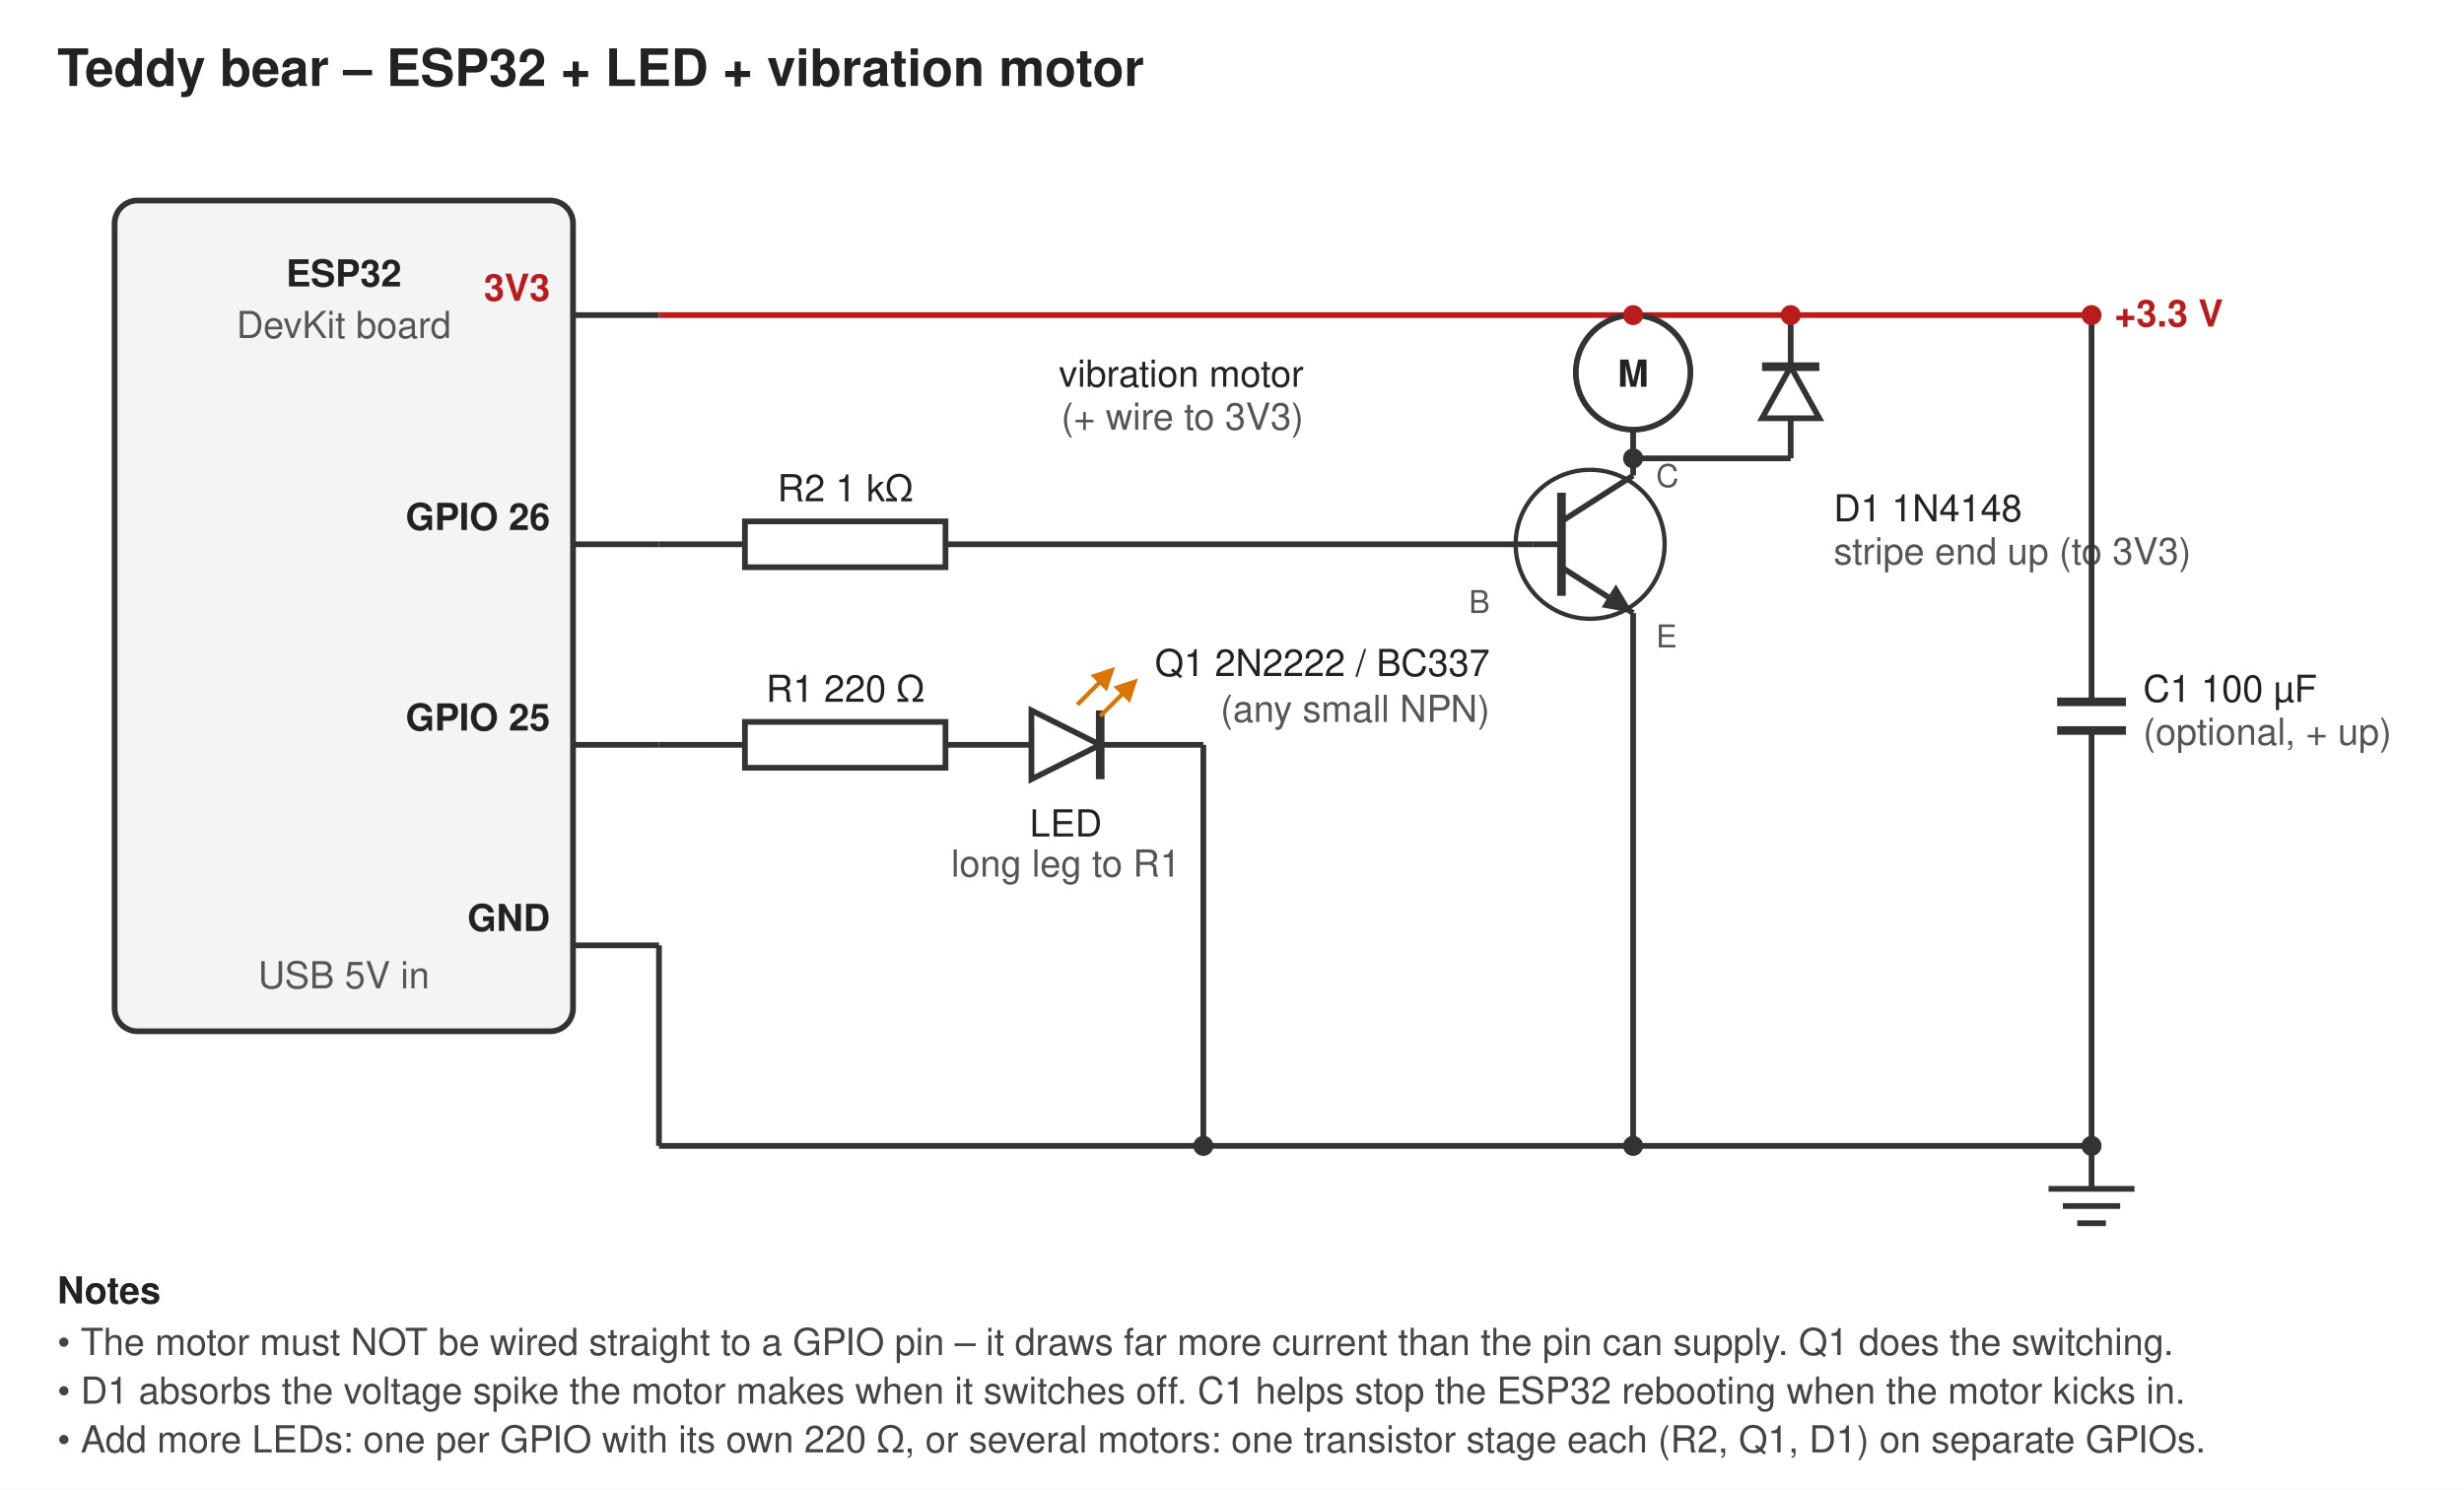
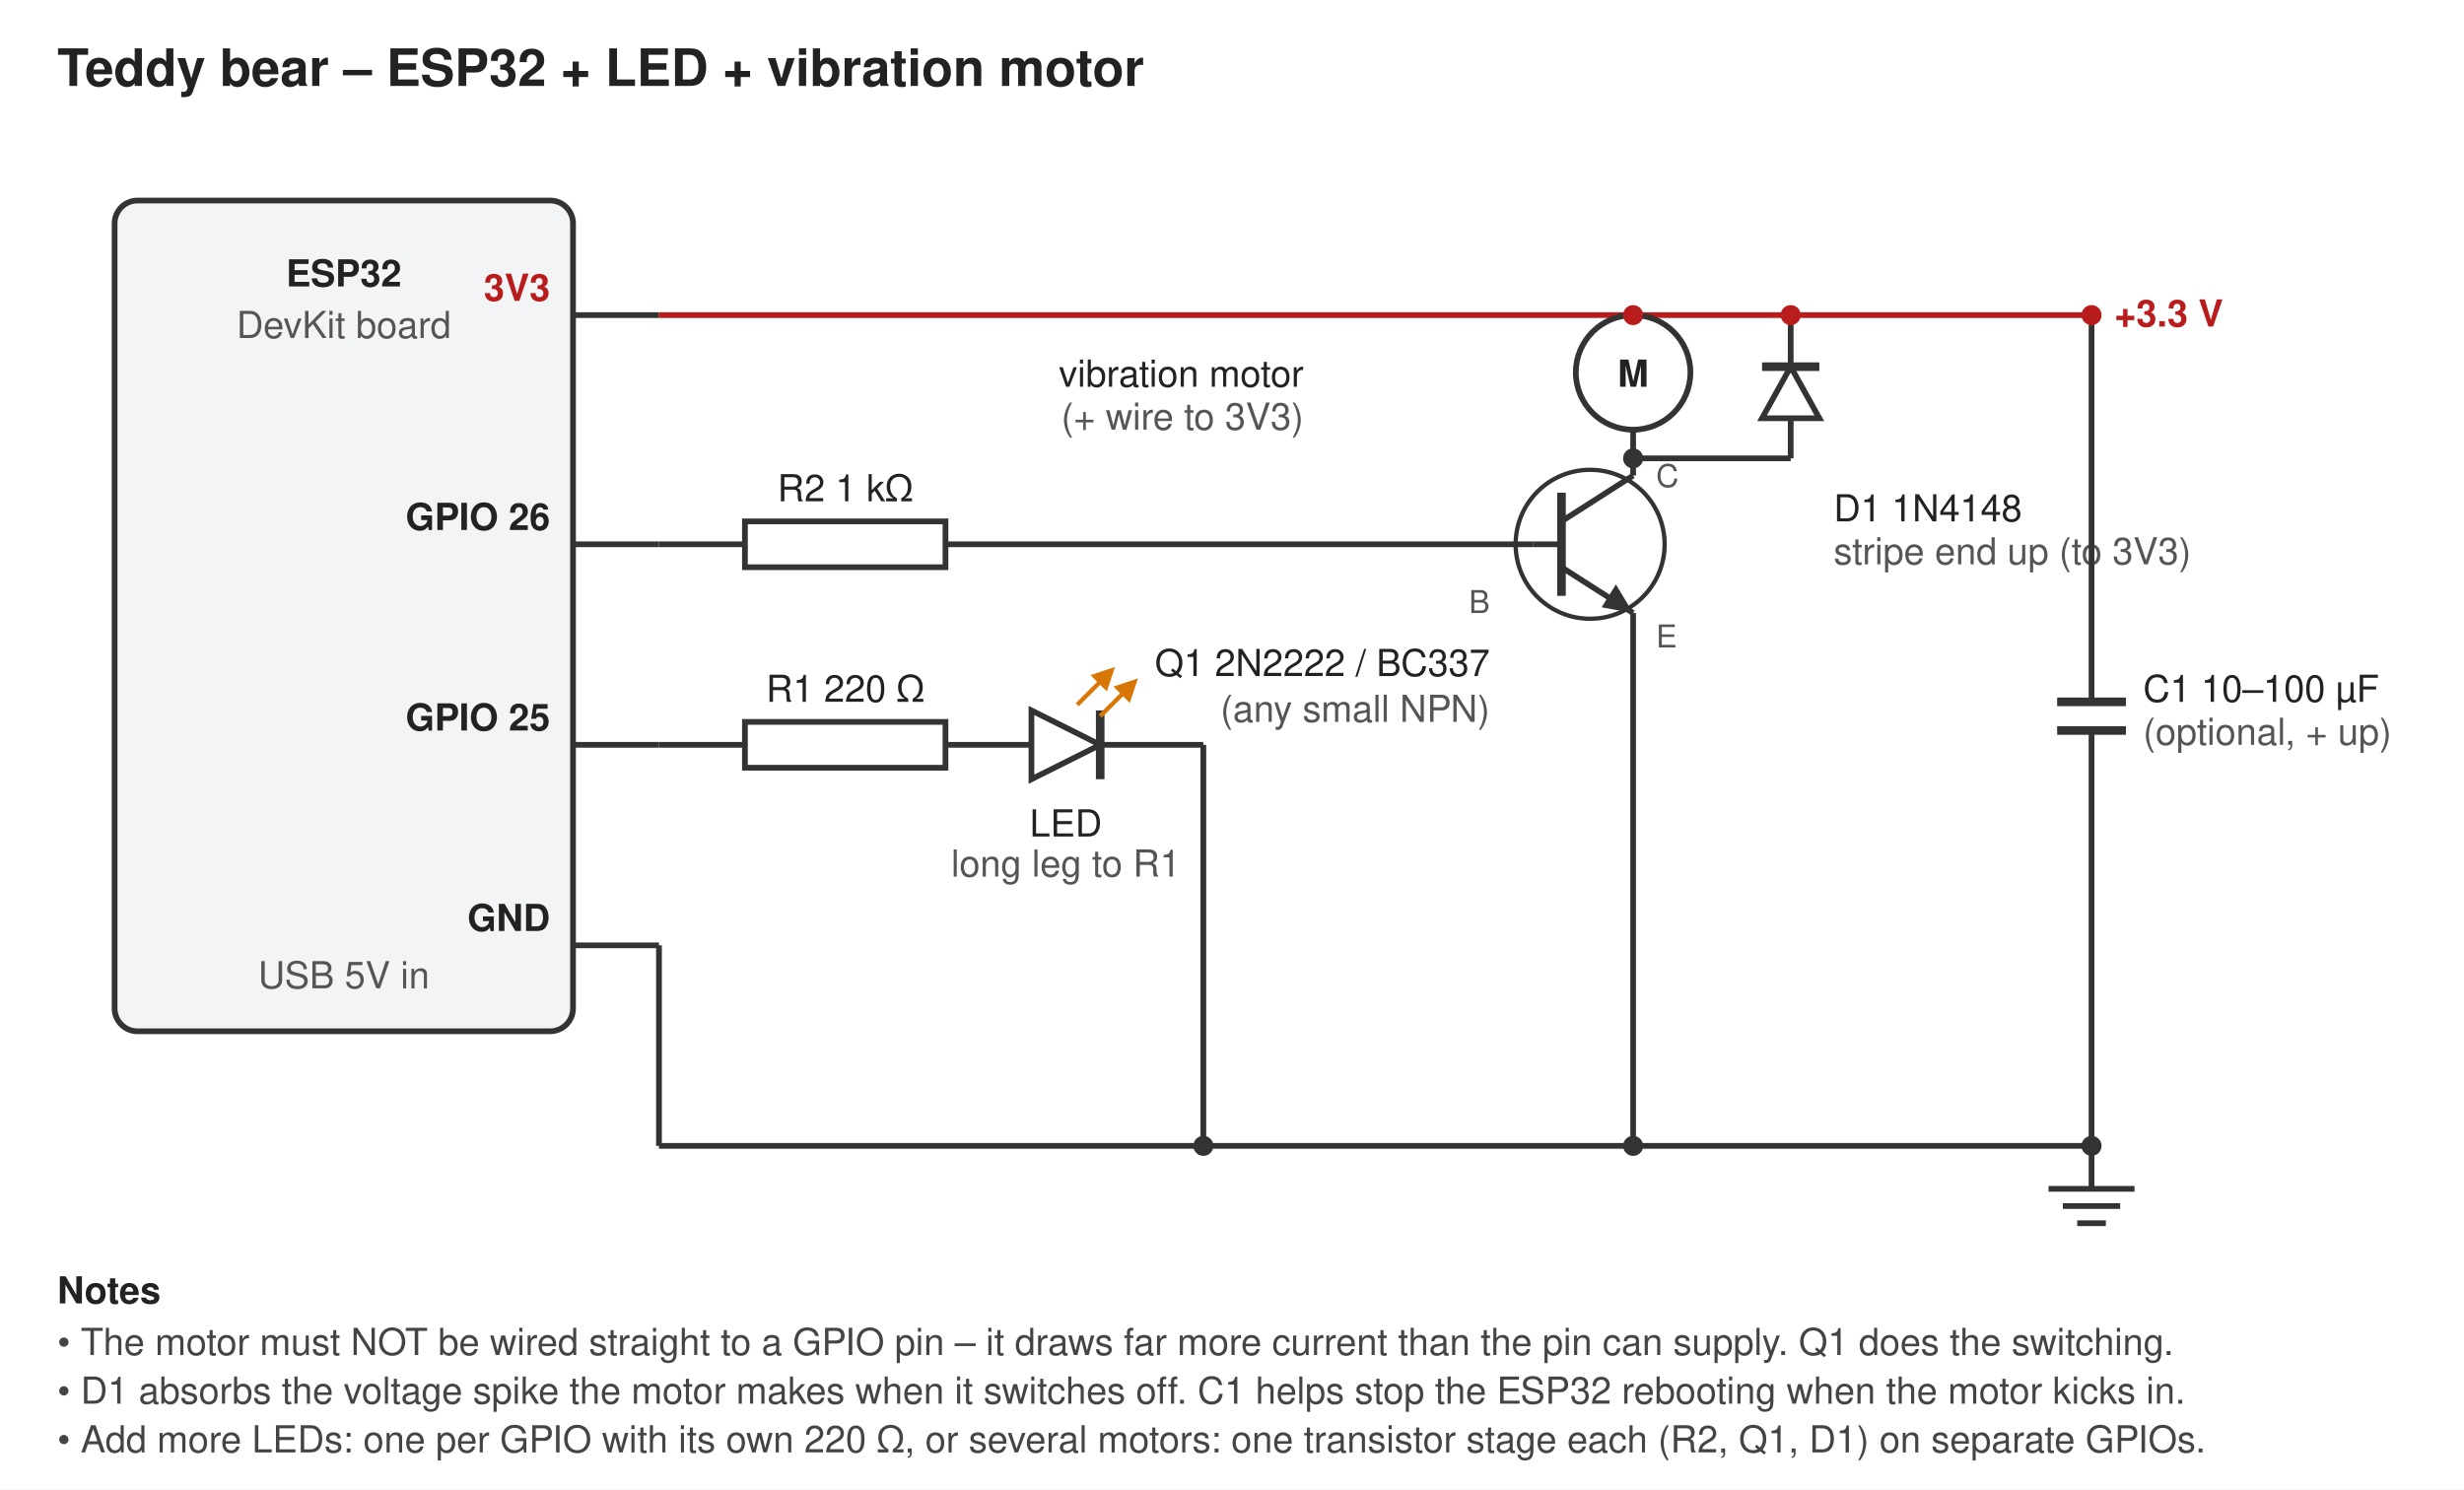
<svg xmlns="http://www.w3.org/2000/svg" viewBox="0 0 860 520" width="860" height="520" font-family="Helvetica, Arial, sans-serif" font-size="13">
  <rect width="860" height="520" fill="#ffffff" />
  <text x="20" y="30" font-size="18" font-weight="bold" fill="#222">Teddy bear – ESP32 + LED + vibration motor</text>
  <rect x="40" y="70" width="160" height="290" rx="8" fill="#f3f4f6" stroke="#333" stroke-width="2" />
  <text x="120" y="100" text-anchor="middle" font-weight="bold" fill="#222">ESP32</text>
  <text x="120" y="118" text-anchor="middle" fill="#555">DevKit board</text>
  <text x="120" y="345" text-anchor="middle" fill="#555">USB 5V in</text>
  <g stroke="#333" stroke-width="2">
    <line x1="200" y1="110" x2="230" y2="110" />
    <line x1="200" y1="190" x2="230" y2="190" />
    <line x1="200" y1="260" x2="230" y2="260" />
    <line x1="200" y1="330" x2="230" y2="330" />
  </g>
  <text x="192" y="105" text-anchor="end" fill="#b91c1c" font-weight="bold">3V3</text>
  <text x="192" y="185" text-anchor="end" fill="#222" font-weight="bold">GPIO 26</text>
  <text x="192" y="255" text-anchor="end" fill="#222" font-weight="bold">GPIO 25</text>
  <text x="192" y="325" text-anchor="end" fill="#222" font-weight="bold">GND</text>
  <line x1="230" y1="110" x2="730" y2="110" stroke="#b91c1c" stroke-width="2" />
  <text x="738" y="114" fill="#b91c1c" font-weight="bold">+3.3 V</text>
  <line x1="230" y1="330" x2="230" y2="400" stroke="#333" stroke-width="2" />
  <line x1="230" y1="400" x2="730" y2="400" stroke="#333" stroke-width="2" />
  <g stroke="#333" stroke-width="2">
    <line x1="730" y1="400" x2="730" y2="415" />
    <line x1="715" y1="415" x2="745" y2="415" />
    <line x1="720" y1="421" x2="740" y2="421" />
    <line x1="725" y1="427" x2="735" y2="427" />
  </g>
  <line x1="230" y1="190" x2="260" y2="190" stroke="#333" stroke-width="2" />
  <rect x="260" y="182" width="70" height="16" fill="#fff" stroke="#333" stroke-width="2" />
  <text x="295" y="175" text-anchor="middle" fill="#222">R2  1 kΩ</text>
  <line x1="330" y1="190" x2="535" y2="190" stroke="#333" stroke-width="2" />
  <circle cx="555" cy="190" r="26" fill="none" stroke="#333" stroke-width="1.5" />
  <line x1="545" y1="172" x2="545" y2="208" stroke="#333" stroke-width="3" />
  <line x1="535" y1="190" x2="545" y2="190" stroke="#333" stroke-width="2" />
  <line x1="545" y1="182" x2="570" y2="166" stroke="#333" stroke-width="2" />
  <line x1="570" y1="166" x2="570" y2="160" stroke="#333" stroke-width="2" />
  <line x1="545" y1="198" x2="570" y2="214" stroke="#333" stroke-width="2" />
  <polygon points="570,214 559,212 564,204" fill="#333" />
  <line x1="570" y1="214" x2="570" y2="400" stroke="#333" stroke-width="2" />
  <text x="520" y="236" text-anchor="end" fill="#222">Q1  2N2222 / BC337</text>
  <text x="520" y="252" text-anchor="end" fill="#555">(any small NPN)</text>
  <text x="520" y="214" text-anchor="end" fill="#555" font-size="11">B</text>
  <text x="578" y="170" fill="#555" font-size="11">C</text>
  <text x="578" y="226" fill="#555" font-size="11">E</text>
  <circle cx="570" cy="160" r="3.5" fill="#333" />
  <line x1="570" y1="160" x2="570" y2="150" stroke="#333" stroke-width="2" />
  <circle cx="570" cy="130" r="20" fill="#fff" stroke="#333" stroke-width="2" />
  <text x="570" y="135" text-anchor="middle" font-weight="bold" fill="#222">M</text>
  <line x1="570" y1="110" x2="570" y2="110" stroke="#333" />
  <circle cx="570" cy="110" r="3.5" fill="#b91c1c" />
  <text x="455" y="135" text-anchor="end" fill="#222">vibration motor</text>
  <text x="455" y="150" text-anchor="end" fill="#555">(+ wire to 3V3)</text>
  <line x1="570" y1="160" x2="625" y2="160" stroke="#333" stroke-width="2" />
  <line x1="625" y1="160" x2="625" y2="146" stroke="#333" stroke-width="2" />
  <polygon points="615,146 635,146 625,128" fill="#fff" stroke="#333" stroke-width="2" />
  <line x1="615" y1="128" x2="635" y2="128" stroke="#333" stroke-width="3" />
  <line x1="625" y1="128" x2="625" y2="110" stroke="#333" stroke-width="2" />
  <circle cx="625" cy="110" r="3.5" fill="#b91c1c" />
  <text x="640" y="182" fill="#222">D1  1N4148</text>
  <text x="640" y="197" fill="#555">stripe end up (to 3V3)</text>
  <line x1="730" y1="110" x2="730" y2="245" stroke="#333" stroke-width="2" />
  <line x1="718" y1="245" x2="742" y2="245" stroke="#333" stroke-width="3" />
  <line x1="718" y1="255" x2="742" y2="255" stroke="#333" stroke-width="3" />
  <line x1="730" y1="255" x2="730" y2="400" stroke="#333" stroke-width="2" />
  <circle cx="730" cy="110" r="3.5" fill="#b91c1c" />
-   <text x="748" y="245" fill="#222">C1 100 µF</text>
+   <text x="748" y="245" fill="#222">C1 10–100 µF</text>
  <text x="748" y="260" fill="#555">(optional, + up)</text>
  <line x1="230" y1="260" x2="260" y2="260" stroke="#333" stroke-width="2" />
  <rect x="260" y="252" width="70" height="16" fill="#fff" stroke="#333" stroke-width="2" />
  <text x="295" y="245" text-anchor="middle" fill="#222">R1  220 Ω</text>
  <line x1="330" y1="260" x2="360" y2="260" stroke="#333" stroke-width="2" />
  <polygon points="360,248 360,272 384,260" fill="#fff" stroke="#333" stroke-width="2" />
  <line x1="384" y1="248" x2="384" y2="272" stroke="#333" stroke-width="3" />
  <g stroke="#d97706" stroke-width="1.5">
    <line x1="376" y1="246" x2="388" y2="234" />
    <polygon points="388,234 382,236 386,240" fill="#d97706" />
    <line x1="384" y1="250" x2="396" y2="238" />
    <polygon points="396,238 390,240 394,244" fill="#d97706" />
  </g>
  <line x1="384" y1="260" x2="420" y2="260" stroke="#333" stroke-width="2" />
  <line x1="420" y1="260" x2="420" y2="400" stroke="#333" stroke-width="2" />
  <circle cx="420" cy="400" r="3.5" fill="#333" />
  <circle cx="570" cy="400" r="3.5" fill="#333" />
  <circle cx="730" cy="400" r="3.5" fill="#333" />
  <text x="372" y="292" text-anchor="middle" fill="#222">LED</text>
  <text x="372" y="306" text-anchor="middle" fill="#555">long leg to R1</text>
  <text x="20" y="455" fill="#222" font-weight="bold">Notes</text>
  <text x="20" y="473" fill="#444">• The motor must NOT be wired straight to a GPIO pin – it draws far more current than the pin can supply. Q1 does the switching.</text>
  <text x="20" y="490" fill="#444">• D1 absorbs the voltage spike the motor makes when it switches off. C1 helps stop the ESP32 rebooting when the motor kicks in.</text>
  <text x="20" y="507" fill="#444">• Add more LEDs: one per GPIO with its own 220 Ω, or several motors: one transistor stage each (R2, Q1, D1) on separate GPIOs.</text>
</svg>
